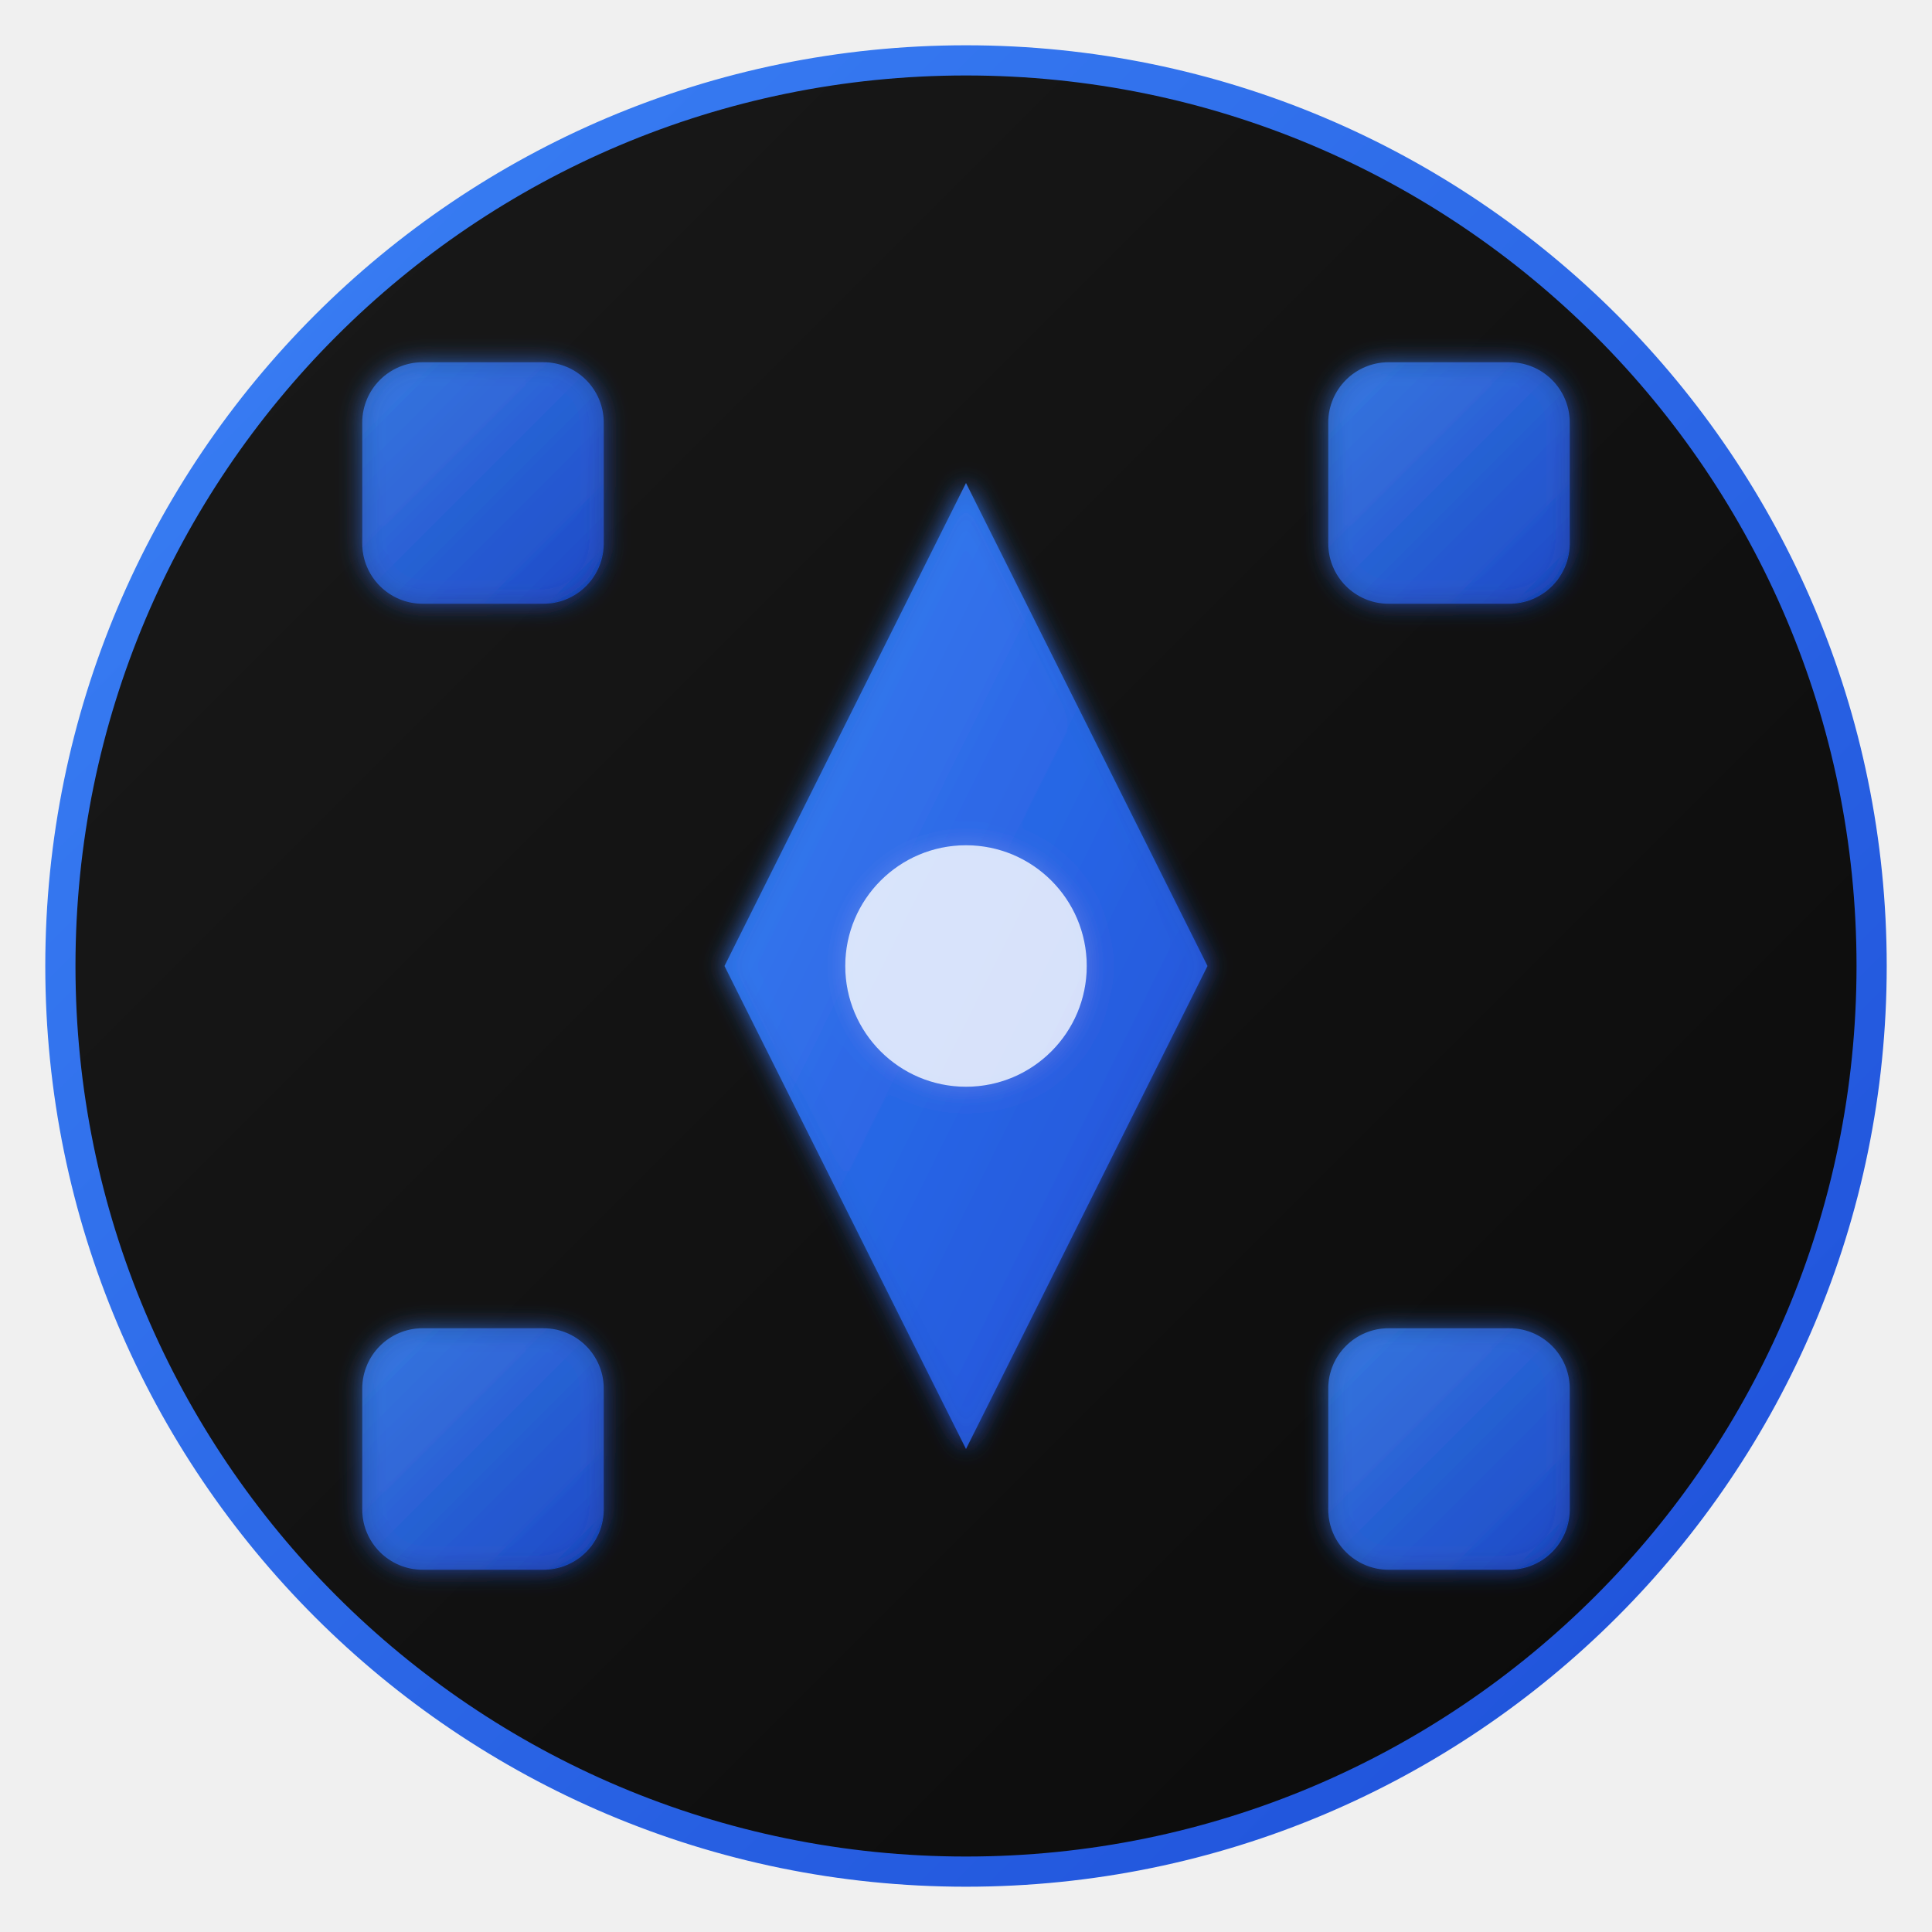
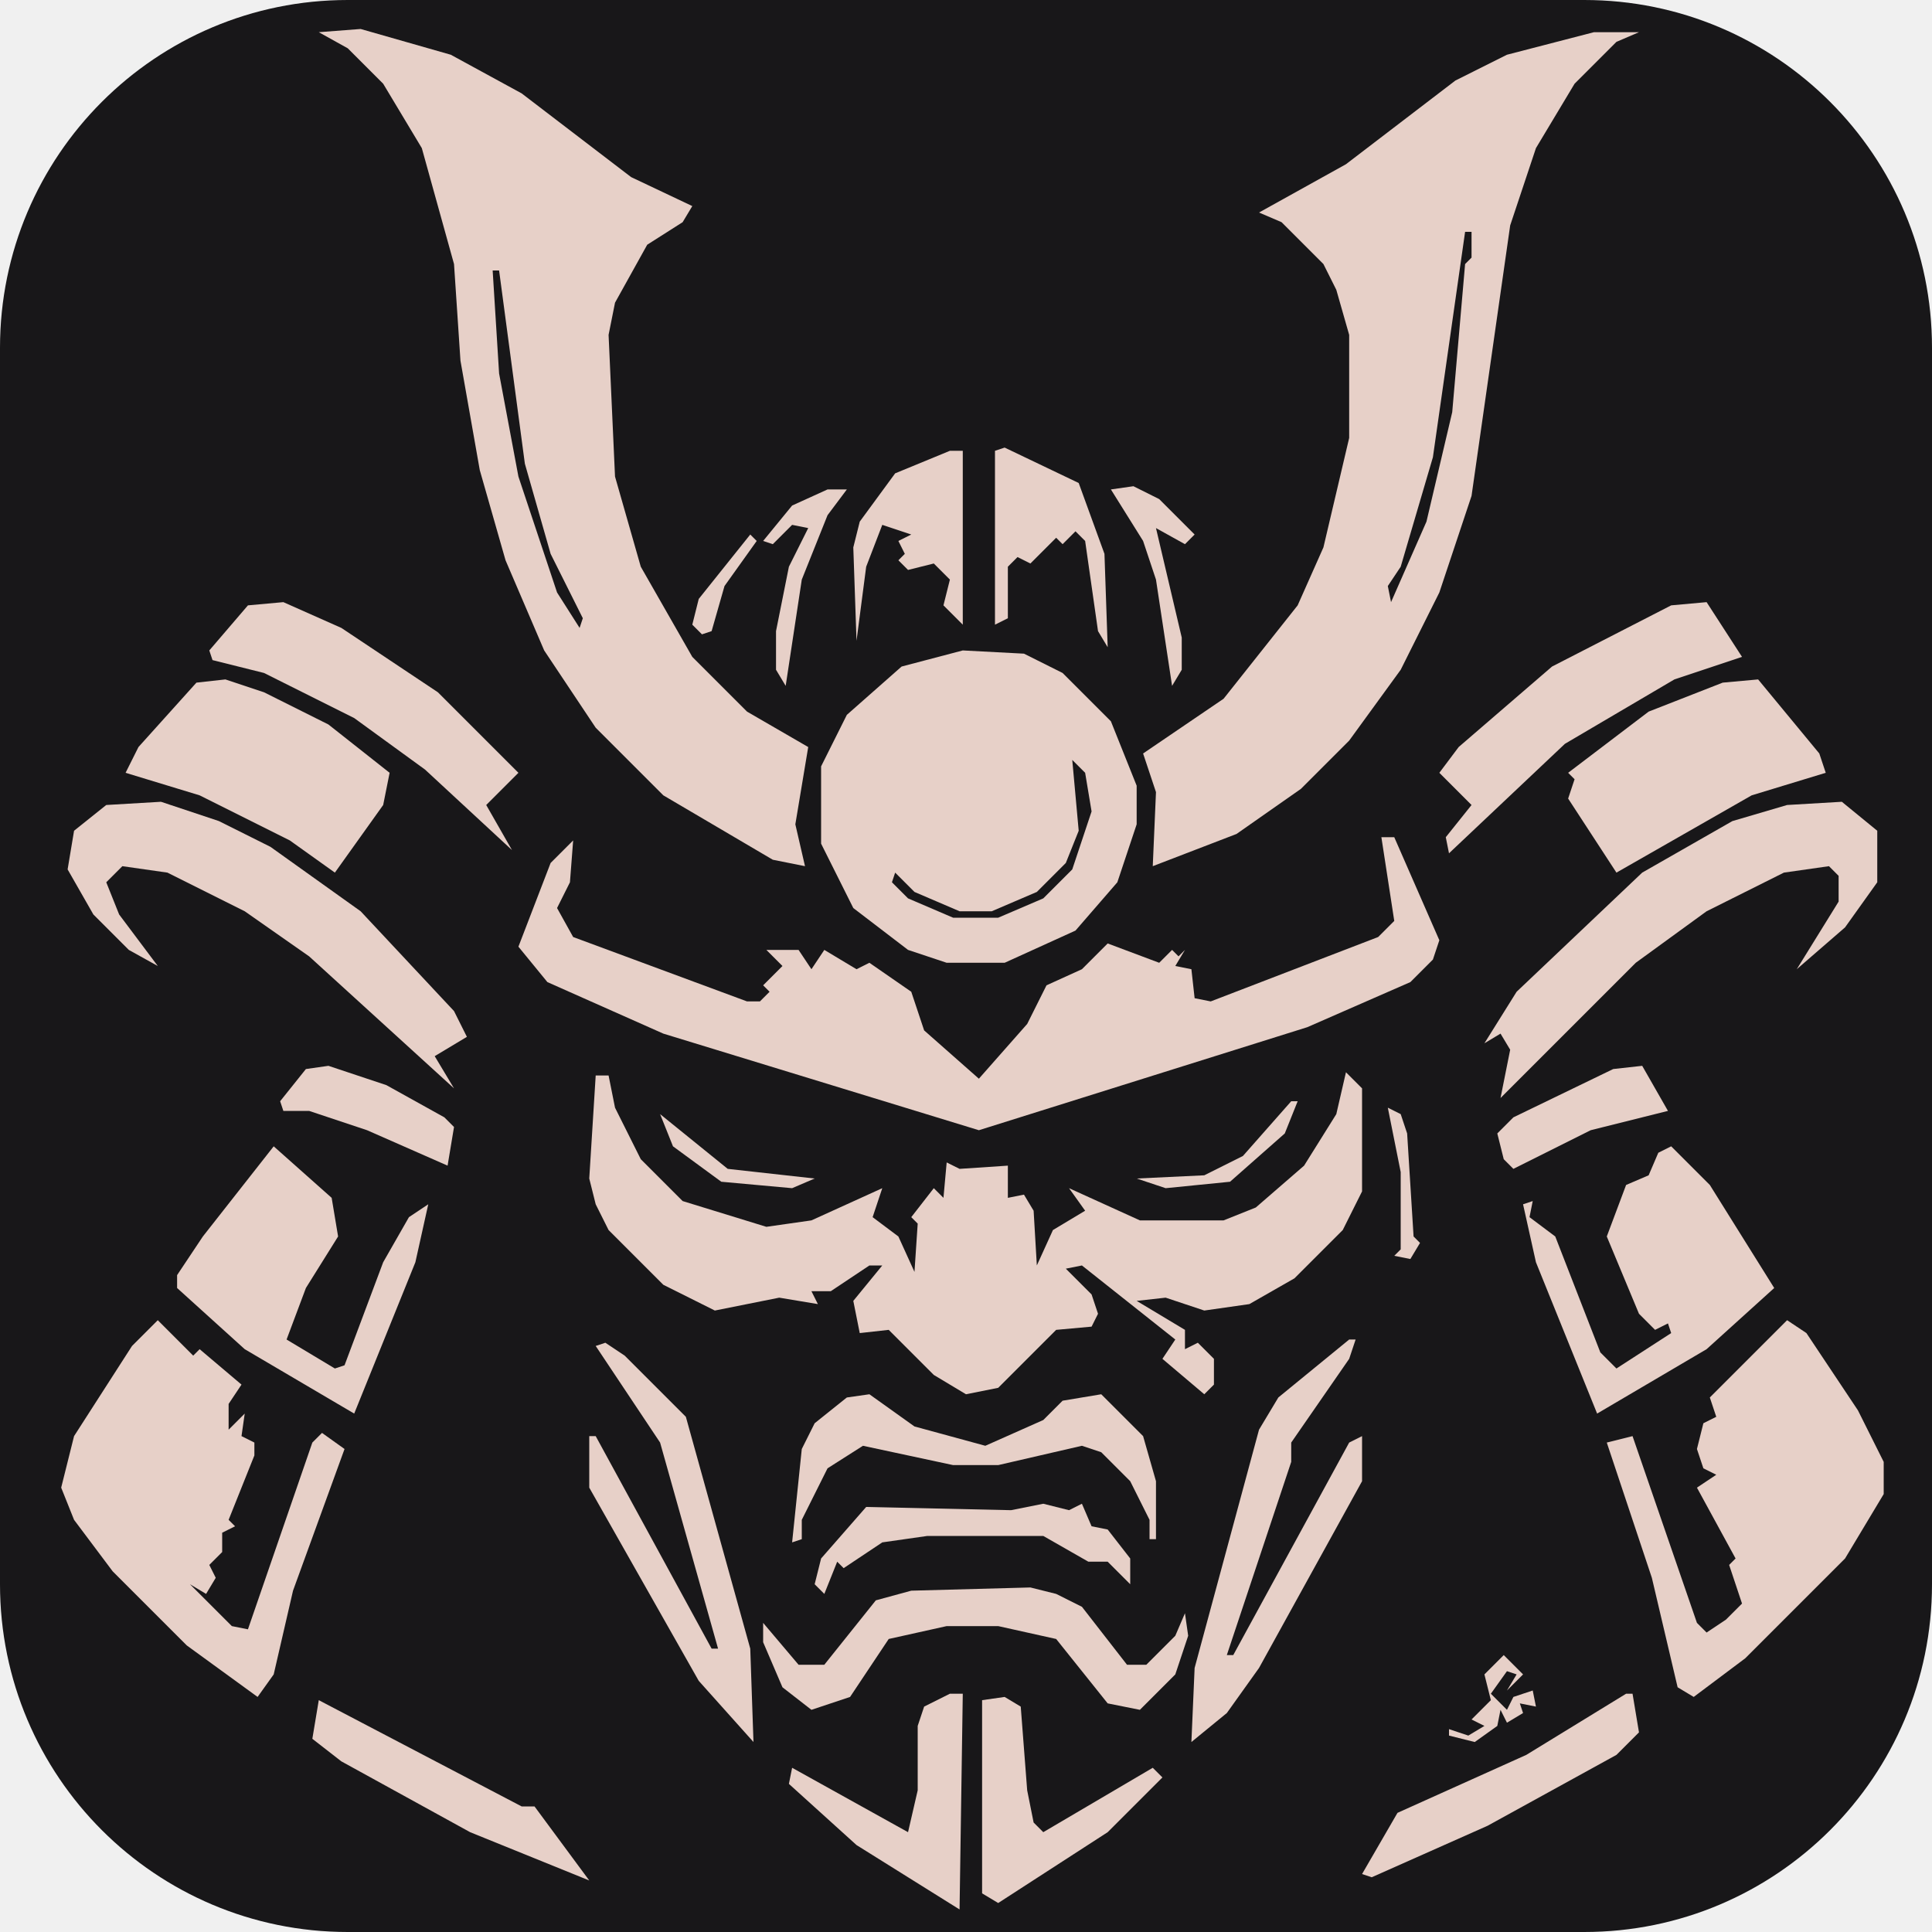
- <svg xmlns="http://www.w3.org/2000/svg" viewBox="0 0 512 512" width="512" height="512">
-   <defs>
-     <linearGradient id="bg" x1="0%" y1="0%" x2="100%" y2="100%">
-       <stop offset="0%" style="stop-color:#1a1a1a;stop-opacity:1" />
-       <stop offset="100%" style="stop-color:#0a0a0a;stop-opacity:1" />
-     </linearGradient>
-     <linearGradient id="accent" x1="0%" y1="0%" x2="100%" y2="100%">
-       <stop offset="0%" style="stop-color:#3b82f6;stop-opacity:1" />
-       <stop offset="100%" style="stop-color:#1d4ed8;stop-opacity:1" />
-     </linearGradient>
-     <filter id="glow">
-       <feGaussianBlur stdDeviation="3" result="coloredBlur" />
-       <feMerge>
-         <feMergeNode in="coloredBlur" />
-         <feMergeNode in="SourceGraphic" />
-       </feMerge>
-     </filter>
-   </defs>
-   <circle cx="256" cy="256" r="240" fill="url(#bg)" stroke="url(#accent)" stroke-width="8" />
-   <g filter="url(#glow)">
-     <polygon points="256,128 320,256 256,384 192,256" fill="url(#accent)" opacity="0.9" />
-     <rect x="96" y="96" width="64" height="64" fill="url(#accent)" opacity="0.7" rx="16" />
-     <rect x="352" y="96" width="64" height="64" fill="url(#accent)" opacity="0.7" rx="16" />
-     <rect x="96" y="352" width="64" height="64" fill="url(#accent)" opacity="0.7" rx="16" />
-     <rect x="352" y="352" width="64" height="64" fill="url(#accent)" opacity="0.7" rx="16" />
-     <circle cx="256" cy="256" r="32" fill="#ffffff" opacity="0.8" />
-   </g>
-   <line x1="128" y1="256" x2="384" y2="256" stroke="url(#accent)" stroke-width="4" opacity="0.3" />
-   <line x1="256" y1="128" x2="256" y2="384" stroke="url(#accent)" stroke-width="4" opacity="0.3" />
+ <svg xmlns="http://www.w3.org/2000/svg" viewBox="0 0 300 300" width="100%" height="100%">
+   <rect width="300" height="300" rx="54" fill="#181719" />
+   <path d="M 49.5 5.0 L 56.0 4.5 L 70.0 8.5 L 81.0 14.5 L 98.0 27.5 L 107.5 32.0 L 106.0 34.5 L 100.5 38.0 L 95.5 47.0 L 94.5 52.0 L 95.5 74.0 L 99.5 88.0 L 107.5 102.0 L 116.0 110.5 L 125.5 116.0 L 123.5 128.0 L 125.0 134.5 L 120.0 133.5 L 103.0 123.5 L 92.5 113.0 L 84.5 101.0 L 78.5 87.0 L 74.5 73.0 L 71.5 56.0 L 70.5 41.0 L 65.5 23.0 L 59.5 13.0 L 54.0 7.5 L 49.5 5.0 Z M 247.5 5.0 L 254.5 5.0 L 251.0 6.5 L 244.5 13.0 L 238.5 23.0 L 234.5 35.0 L 228.5 77.0 L 223.5 92.0 L 217.5 104.0 L 209.5 115.0 L 202.0 122.5 L 192.0 129.5 L 179.0 134.5 L 179.5 123.0 L 177.5 117.0 L 190.0 108.5 L 201.5 94.0 L 205.5 85.0 L 209.5 68.0 L 209.5 52.0 L 207.5 45.0 L 205.5 41.0 L 199.0 34.5 L 195.5 33.0 L 209.0 25.5 L 226.0 12.5 L 234.0 8.5 L 247.5 5.0 Z M 227.5 36.0 L 228.5 36.0 L 228.5 40.0 L 227.5 41.0 L 225.5 64.0 L 221.5 81.0 L 216.0 93.5 L 215.5 91.0 L 217.5 88.0 L 222.5 71.0 L 227.5 36.0 Z M 76.5 42.0 L 77.5 42.0 L 81.5 72.0 L 85.5 86.0 L 90.5 96.0 L 90.0 97.5 L 86.5 92.0 L 80.5 74.0 L 77.5 58.0 L 76.5 42.0 Z M 147.5 70.0 L 149.5 70.0 L 149.5 97.0 L 146.5 94.0 L 147.5 90.0 L 145.0 87.5 L 141.0 88.5 L 139.5 87.0 L 140.5 86.0 L 139.5 84.0 L 141.5 83.0 L 137.0 81.5 L 134.5 88.0 L 133.0 99.5 L 132.5 85.0 L 133.5 81.0 L 139.0 73.5 L 147.5 70.0 Z M 154.5 70.0 L 156.0 69.5 L 167.5 75.0 L 171.5 86.0 L 172.0 100.5 L 170.5 98.0 L 168.5 84.0 L 167.0 82.5 L 165.0 84.5 L 164.0 83.5 L 160.0 87.5 L 158.0 86.5 L 156.5 88.0 L 156.5 96.0 L 154.5 97.0 L 154.5 70.0 Z M 128.5 76.0 L 131.5 76.0 L 128.5 80.0 L 124.5 90.0 L 122.0 106.5 L 120.5 104.0 L 120.5 98.0 L 122.5 88.0 L 125.5 82.0 L 123.0 81.5 L 120.0 84.5 L 118.5 84.0 L 123.0 78.5 L 128.5 76.0 Z M 172.5 76.0 L 176.0 75.5 L 180.0 77.5 L 185.5 83.0 L 184.0 84.5 L 179.5 82.0 L 183.5 99.0 L 183.5 104.0 L 182.0 106.5 L 179.5 90.0 L 177.5 84.0 L 172.5 76.0 Z M 116.5 83.0 L 117.5 84.0 L 112.5 91.0 L 110.5 98.0 L 109.0 98.5 L 107.5 97.0 L 108.5 93.0 L 116.5 83.0 Z M 38.5 94.0 L 44.0 93.5 L 53.0 97.5 L 68.0 107.5 L 80.5 120.0 L 75.5 125.0 L 79.5 132.0 L 66.0 119.5 L 55.0 111.5 L 41.0 104.5 L 33.0 102.5 L 32.5 101.0 L 38.5 94.0 Z M 259.5 94.0 L 265.0 93.5 L 270.5 102.0 L 260.0 105.5 L 243.0 115.5 L 225.0 132.5 L 224.5 130.0 L 228.5 125.0 L 223.5 120.0 L 226.5 116.0 L 241.0 103.5 L 259.5 94.0 Z M 149.5 101.0 L 159.0 101.5 L 165.0 104.5 L 172.5 112.0 L 176.5 122.0 L 176.5 128.0 L 173.5 137.0 L 167.0 144.5 L 156.0 149.5 L 147.0 149.5 L 141.0 147.5 L 132.5 141.0 L 127.5 131.0 L 127.5 119.0 L 131.5 111.0 L 140.0 103.5 L 149.5 101.0 Z M 30.5 106.0 L 35.0 105.5 L 41.0 107.5 L 51.0 112.5 L 60.5 120.0 L 59.5 125.0 L 52.0 135.5 L 45.0 130.5 L 31.0 123.5 L 19.5 120.0 L 21.5 116.0 L 30.5 106.0 Z M 267.5 106.0 L 273.0 105.5 L 282.5 117.0 L 283.5 120.0 L 272.0 123.5 L 251.0 135.5 L 243.5 124.0 L 244.5 121.0 L 243.5 120.0 L 256.0 110.5 L 267.5 106.0 Z M 166.5 118.0 L 168.5 120.0 L 169.5 126.0 L 166.5 135.0 L 162.0 139.5 L 155.0 142.5 L 148.0 142.5 L 141.0 139.5 L 138.5 137.0 L 139.0 135.5 L 142.0 138.5 L 149.0 141.5 L 154.0 141.5 L 161.0 138.5 L 165.5 134.0 L 167.5 129.0 L 166.5 118.0 Z M 16.5 125.0 L 25.0 124.5 L 34.0 127.5 L 42.0 131.5 L 56.0 141.5 L 70.5 157.0 L 72.5 161.0 L 67.5 164.0 L 70.5 169.0 L 48.0 148.5 L 38.0 141.5 L 26.0 135.5 L 19.0 134.5 L 16.5 137.0 L 18.5 142.0 L 24.5 150.0 L 20.0 147.5 L 14.5 142.0 L 10.5 135.0 L 11.5 129.0 L 16.5 125.0 Z M 277.5 125.0 L 286.0 124.5 L 291.5 129.0 L 291.5 137.0 L 286.5 144.0 L 279.0 150.5 L 285.5 140.0 L 285.5 136.0 L 284.0 134.5 L 277.0 135.5 L 265.0 141.5 L 254.0 149.5 L 233.0 170.5 L 234.5 163.0 L 233.0 160.5 L 230.5 162.0 L 235.5 154.0 L 255.0 135.5 L 269.0 127.5 L 277.5 125.0 Z M 214.5 130.0 L 216.5 130.0 L 223.5 146.0 L 222.5 149.0 L 219.0 152.5 L 203.0 159.5 L 152.0 175.5 L 103.0 160.5 L 85.0 152.5 L 80.5 147.0 L 85.5 134.0 L 89.0 130.5 L 88.5 137.0 L 86.5 141.0 L 89.0 145.5 L 116.0 155.5 L 118.0 155.5 L 119.5 154.0 L 118.5 153.0 L 121.5 150.0 L 119.0 147.5 L 124.0 147.5 L 126.0 150.5 L 128.0 147.5 L 133.0 150.5 L 135.0 149.5 L 141.5 154.0 L 143.5 160.0 L 152.0 167.5 L 159.5 159.0 L 162.5 153.0 L 168.0 150.5 L 172.0 146.5 L 180.0 149.5 L 182.0 147.5 L 183.0 148.5 L 184.0 147.5 L 182.5 150.0 L 185.0 150.5 L 185.5 155.0 L 188.0 155.5 L 214.0 145.5 L 216.5 143.0 L 214.5 130.0 Z M 47.5 166.0 L 51.0 165.5 L 60.0 168.5 L 69.0 173.5 L 70.5 175.0 L 69.5 181.0 L 57.0 175.5 L 48.0 172.5 L 44.0 172.5 L 43.5 171.0 L 47.5 166.0 Z M 250.5 166.0 L 255.0 165.5 L 259.0 172.5 L 247.0 175.5 L 235.0 181.5 L 233.5 180.0 L 232.5 176.0 L 235.0 173.5 L 250.5 166.0 Z M 92.5 167.0 L 94.5 167.0 L 95.5 172.0 L 99.5 180.0 L 106.0 186.5 L 119.0 190.5 L 126.0 189.5 L 137.0 184.5 L 135.5 189.0 L 139.5 192.0 L 142.0 197.5 L 142.5 190.0 L 141.5 189.0 L 145.0 184.5 L 146.5 186.0 L 147.0 180.5 L 149.0 181.5 L 156.5 181.0 L 156.5 186.0 L 159.0 185.5 L 160.5 188.0 L 161.0 196.5 L 163.5 191.0 L 168.5 188.0 L 166.0 184.5 L 177.0 189.5 L 190.0 189.5 L 195.0 187.5 L 202.5 181.0 L 207.5 173.0 L 209.0 166.5 L 211.5 169.0 L 211.5 185.0 L 208.5 191.0 L 201.0 198.5 L 194.0 202.5 L 187.0 203.5 L 181.0 201.5 L 176.5 202.0 L 184.0 206.5 L 184.0 209.5 L 186.0 208.5 L 188.5 211.0 L 188.5 215.0 L 187.0 216.5 L 180.5 211.0 L 182.5 208.0 L 168.0 196.5 L 165.5 197.0 L 169.5 201.0 L 170.5 204.0 L 169.5 206.0 L 164.0 206.5 L 155.0 215.5 L 150.0 216.5 L 145.0 213.5 L 138.0 206.5 L 133.5 207.0 L 132.5 202.0 L 137.0 196.5 L 135.0 196.5 L 129.0 200.5 L 126.0 200.5 L 127.0 202.5 L 121.0 201.5 L 111.0 203.5 L 103.0 199.5 L 94.5 191.0 L 92.5 187.0 L 91.5 183.0 L 92.5 167.0 Z M 200.5 171.0 L 201.5 171.0 L 199.5 176.0 L 191.0 183.5 L 181.0 184.5 L 176.5 183.0 L 187.0 182.5 L 193.0 179.5 L 200.5 171.0 Z M 215.5 172.0 L 217.5 173.0 L 218.5 176.0 L 219.5 192.0 L 220.5 193.0 L 219.0 195.5 L 216.5 195.0 L 217.5 194.0 L 217.5 182.0 L 215.5 172.0 Z M 102.5 173.0 L 113.0 181.5 L 126.5 183.0 L 123.0 184.5 L 112.0 183.5 L 104.5 178.0 L 102.5 173.0 Z M 42.5 178.0 L 51.5 186.0 L 52.5 192.0 L 47.5 200.0 L 44.5 208.0 L 52.0 212.5 L 53.5 212.0 L 59.5 196.0 L 63.5 189.0 L 66.5 187.0 L 64.5 196.0 L 55.0 219.5 L 38.0 209.5 L 27.5 200.0 L 27.5 198.0 L 31.5 192.0 L 42.5 178.0 Z M 259.5 178.0 L 265.5 184.0 L 275.5 200.0 L 265.0 209.5 L 248.0 219.5 L 238.5 196.0 L 236.5 187.0 L 238.0 186.5 L 237.5 189.0 L 241.5 192.0 L 248.5 210.0 L 251.0 212.5 L 259.5 207.0 L 259.0 205.5 L 257.0 206.5 L 254.5 204.0 L 249.5 192.0 L 252.5 184.0 L 256.0 182.5 L 257.5 179.0 L 259.5 178.0 Z M 24.5 205.0 L 30.0 210.5 L 31.0 209.5 L 37.5 215.0 L 35.5 218.0 L 35.5 222.0 L 38.0 219.5 L 37.5 223.0 L 39.5 224.0 L 39.5 226.0 L 35.5 236.0 L 36.5 237.0 L 34.5 238.0 L 34.5 241.0 L 32.5 243.0 L 33.5 245.0 L 32.0 247.5 L 29.5 246.0 L 36.0 252.5 L 38.5 253.0 L 48.5 224.0 L 50.0 222.5 L 53.5 225.0 L 45.5 247.0 L 42.5 260.0 L 40.0 263.5 L 29.0 255.5 L 17.5 244.0 L 11.5 236.0 L 9.5 231.0 L 11.5 223.0 L 20.5 209.0 L 24.5 205.0 Z M 277.5 205.0 L 280.5 207.0 L 288.5 219.0 L 292.5 227.0 L 292.5 232.0 L 286.5 242.0 L 271.0 257.5 L 263.0 263.5 L 260.5 262.0 L 256.5 245.0 L 249.5 224.0 L 253.5 223.0 L 263.5 252.0 L 265.0 253.5 L 268.0 251.5 L 270.5 249.0 L 268.5 243.0 L 269.5 242.0 L 263.5 231.0 L 266.5 229.0 L 264.5 228.0 L 263.5 225.0 L 264.5 221.0 L 266.5 220.0 L 265.5 217.0 L 277.5 205.0 Z M 209.5 208.0 L 210.5 208.0 L 209.5 211.0 L 200.5 224.0 L 200.5 227.0 L 190.5 257.0 L 191.5 257.0 L 209.5 224.0 L 211.5 223.0 L 211.5 230.0 L 195.5 259.0 L 190.5 266.0 L 185.0 270.5 L 185.5 259.0 L 195.5 222.0 L 198.5 217.0 L 209.5 208.0 Z M 92.5 209.0 L 94.0 208.5 L 97.0 210.5 L 106.5 220.0 L 116.5 256.0 L 117.0 270.5 L 108.5 261.0 L 91.5 231.0 L 91.5 223.0 L 92.5 223.0 L 110.5 256.0 L 111.5 256.0 L 102.5 224.0 L 92.5 209.0 Z M 131.5 217.0 L 135.0 216.5 L 142.0 221.5 L 153.0 224.5 L 162.0 220.5 L 165.0 217.5 L 171.0 216.5 L 177.5 223.0 L 179.5 230.0 L 179.5 239.0 L 178.5 239.0 L 178.5 236.0 L 175.5 230.0 L 171.0 225.5 L 168.0 224.5 L 155.0 227.5 L 148.0 227.5 L 134.0 224.5 L 128.5 228.0 L 124.5 236.0 L 124.5 239.0 L 123.0 239.5 L 124.5 225.0 L 126.5 221.0 L 131.5 217.0 Z M 134.5 234.0 L 157.0 234.5 L 162.0 233.5 L 166.0 234.5 L 168.0 233.5 L 169.5 237.0 L 172.0 237.5 L 175.5 242.0 L 175.5 246.0 L 172.0 242.5 L 169.0 242.5 L 162.0 238.5 L 144.0 238.5 L 137.0 239.5 L 131.0 243.5 L 130.0 242.5 L 128.0 247.5 L 126.5 246.0 L 127.5 242.0 L 134.5 234.0 Z M 141.5 247.0 L 160.0 246.5 L 164.0 247.5 L 168.0 249.5 L 175.0 258.5 L 178.0 258.5 L 182.5 254.0 L 184.0 250.5 L 184.5 254.0 L 182.5 260.0 L 177.0 265.5 L 172.0 264.5 L 164.0 254.5 L 155.0 252.5 L 147.0 252.5 L 138.0 254.5 L 132.0 263.5 L 126.0 265.5 L 121.5 262.0 L 118.5 255.0 L 118.5 252.0 L 124.0 258.5 L 128.0 258.5 L 136.0 248.5 L 141.5 247.0 Z M 233.5 257.0 L 236.5 260.0 L 234.0 262.5 L 235.5 260.0 L 234.0 259.5 L 231.5 263.0 L 234.0 265.5 L 235.0 263.5 L 238.0 262.5 L 238.5 265.0 L 236.0 264.5 L 236.5 266.0 L 234.0 267.5 L 233.0 265.5 L 232.5 268.0 L 229.0 270.5 L 225.0 269.5 L 225.0 268.5 L 228.0 269.5 L 230.5 268.0 L 228.5 267.0 L 231.5 264.0 L 230.5 260.0 L 233.5 257.0 Z M 147.5 263.0 L 149.5 263.0 L 149.0 296.5 L 133.0 286.5 L 122.5 277.0 L 123.0 274.5 L 141.0 284.5 L 142.5 278.0 L 142.5 268.0 L 143.5 265.0 L 147.5 263.0 Z M 252.5 263.0 L 253.5 263.0 L 254.5 269.0 L 251.0 272.5 L 231.0 283.5 L 213.0 291.5 L 211.5 291.0 L 217.0 281.5 L 237.0 272.5 L 252.5 263.0 Z M 49.5 264.0 L 81.0 280.5 L 83.0 280.5 L 91.5 292.0 L 73.0 284.5 L 53.0 273.5 L 48.5 270.0 L 49.5 264.0 Z M 152.5 264.0 L 156.0 263.5 L 158.5 265.0 L 159.5 278.0 L 160.5 283.0 L 162.0 284.5 L 179.0 274.5 L 180.5 276.0 L 172.0 284.5 L 155.0 295.5 L 152.5 294.0 L 152.5 264.0 Z" fill="#E7D0C8" fill-rule="evenodd" />
</svg>
